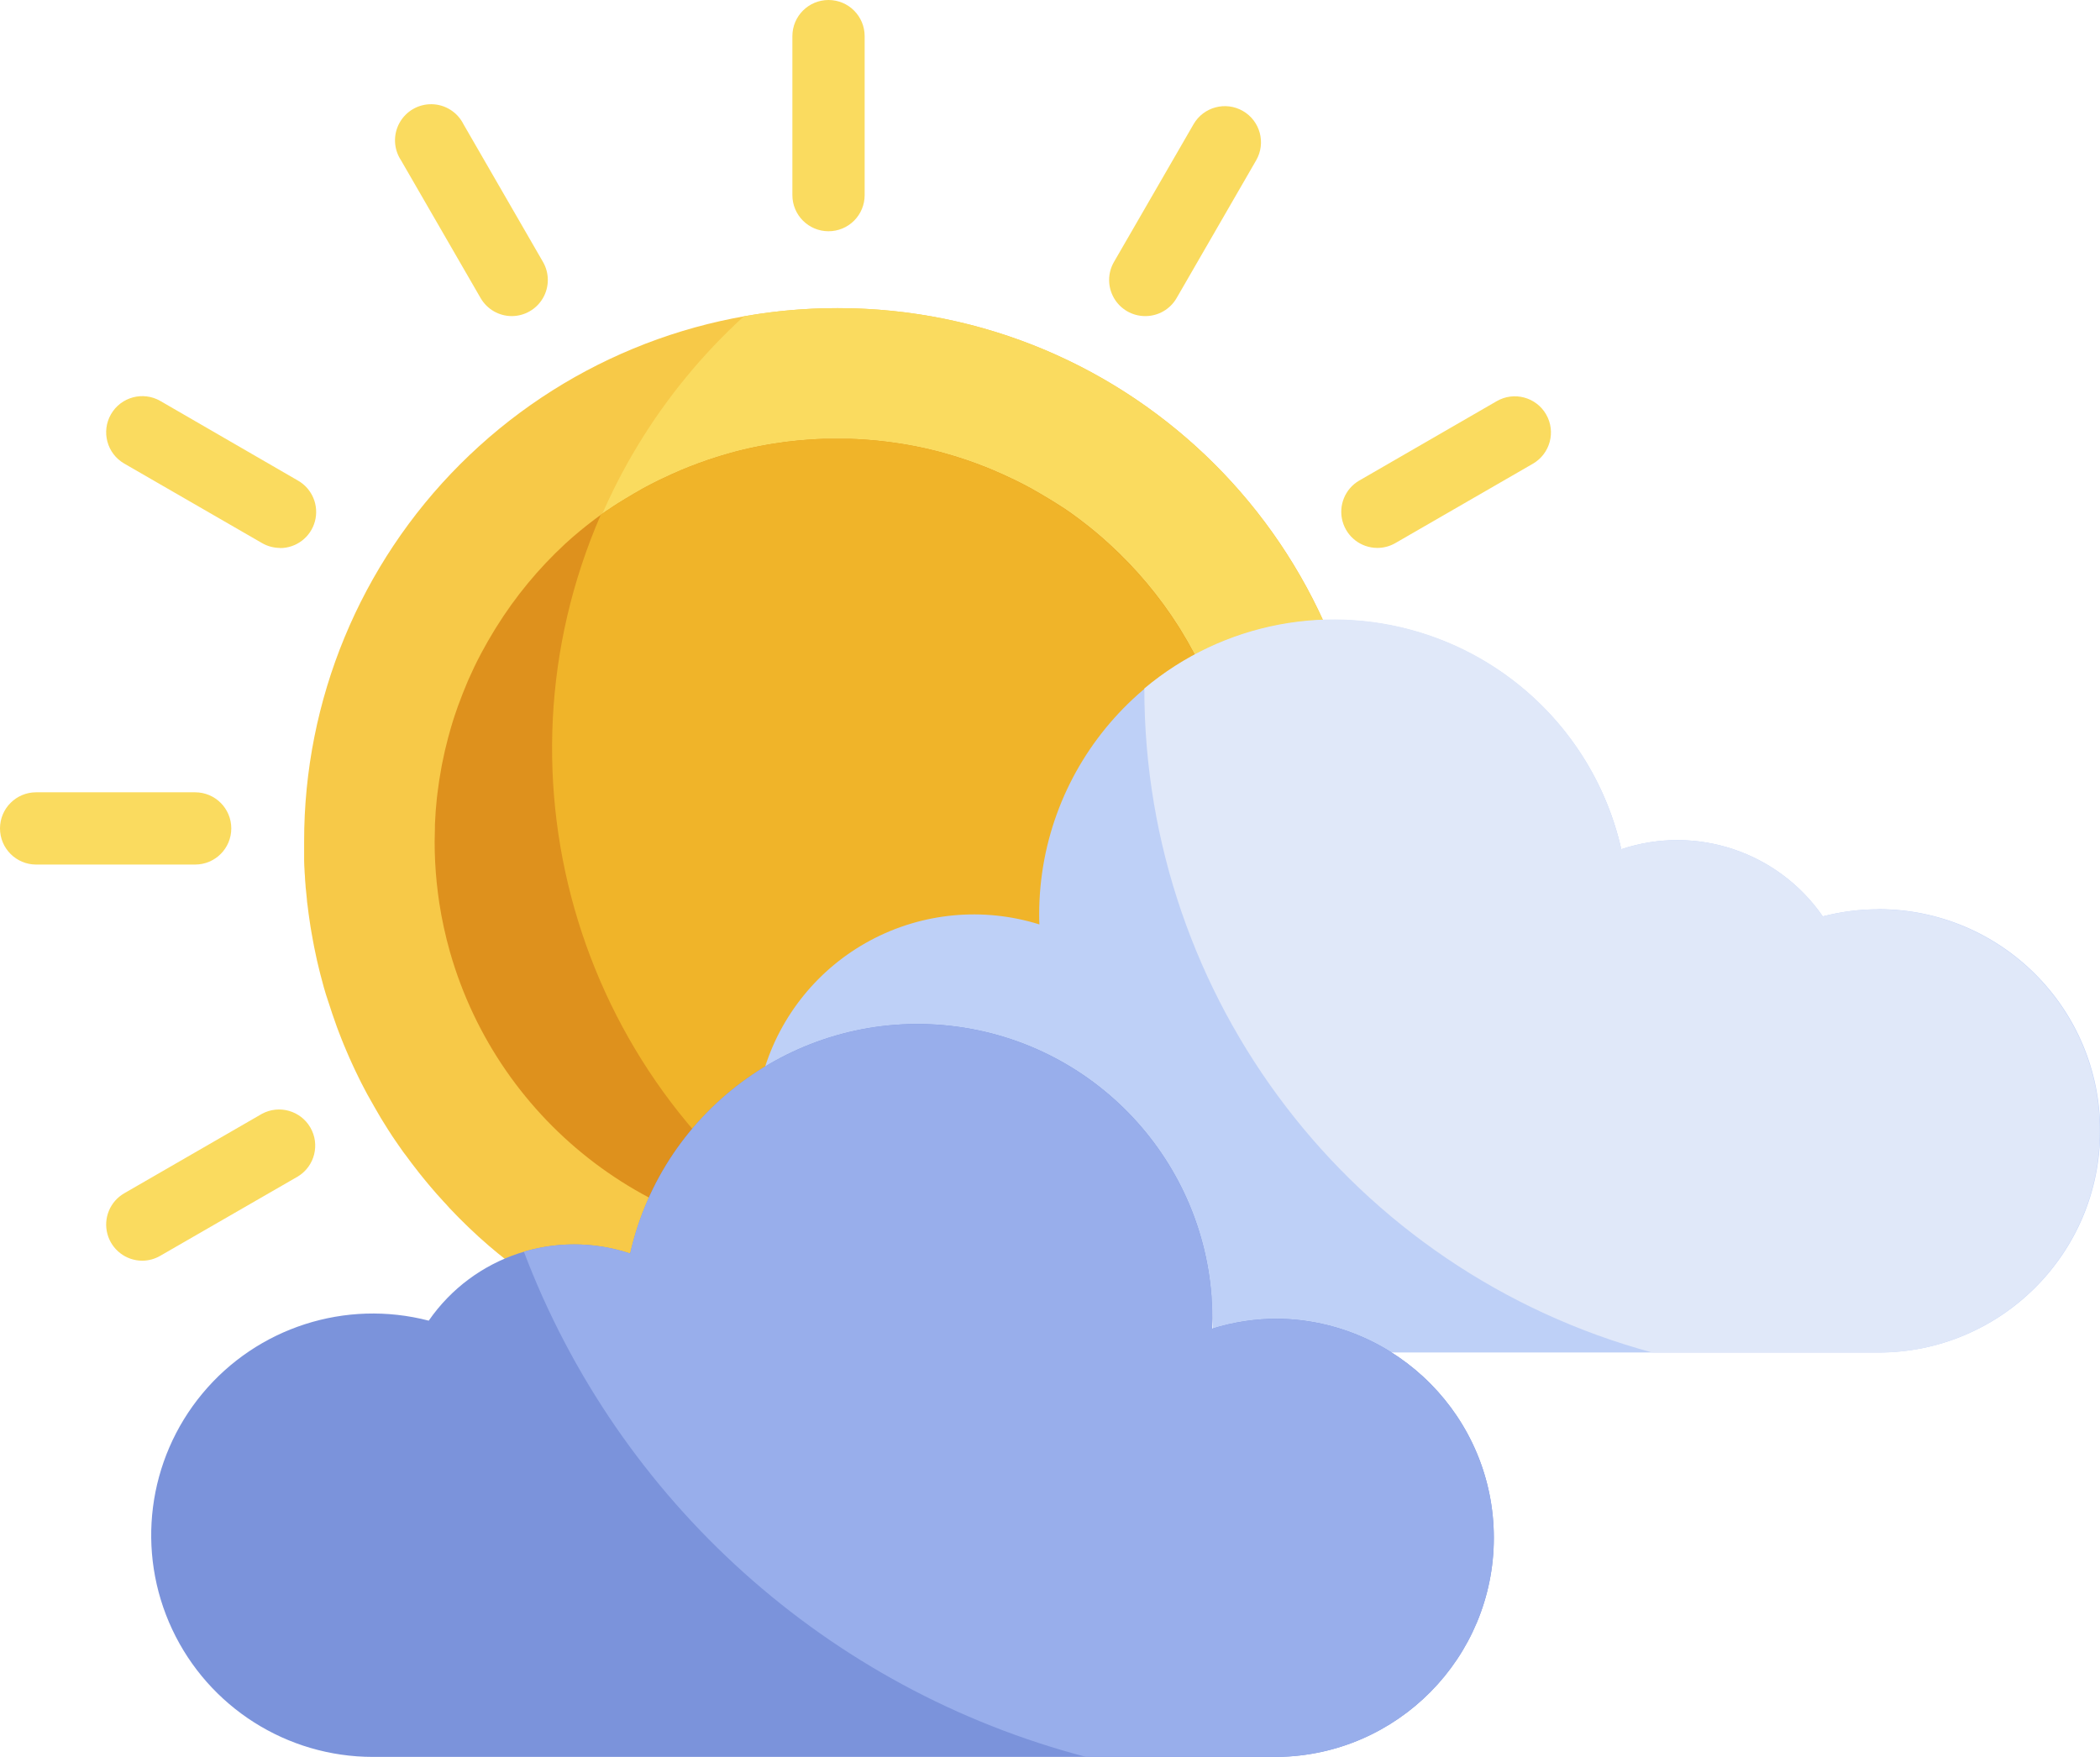
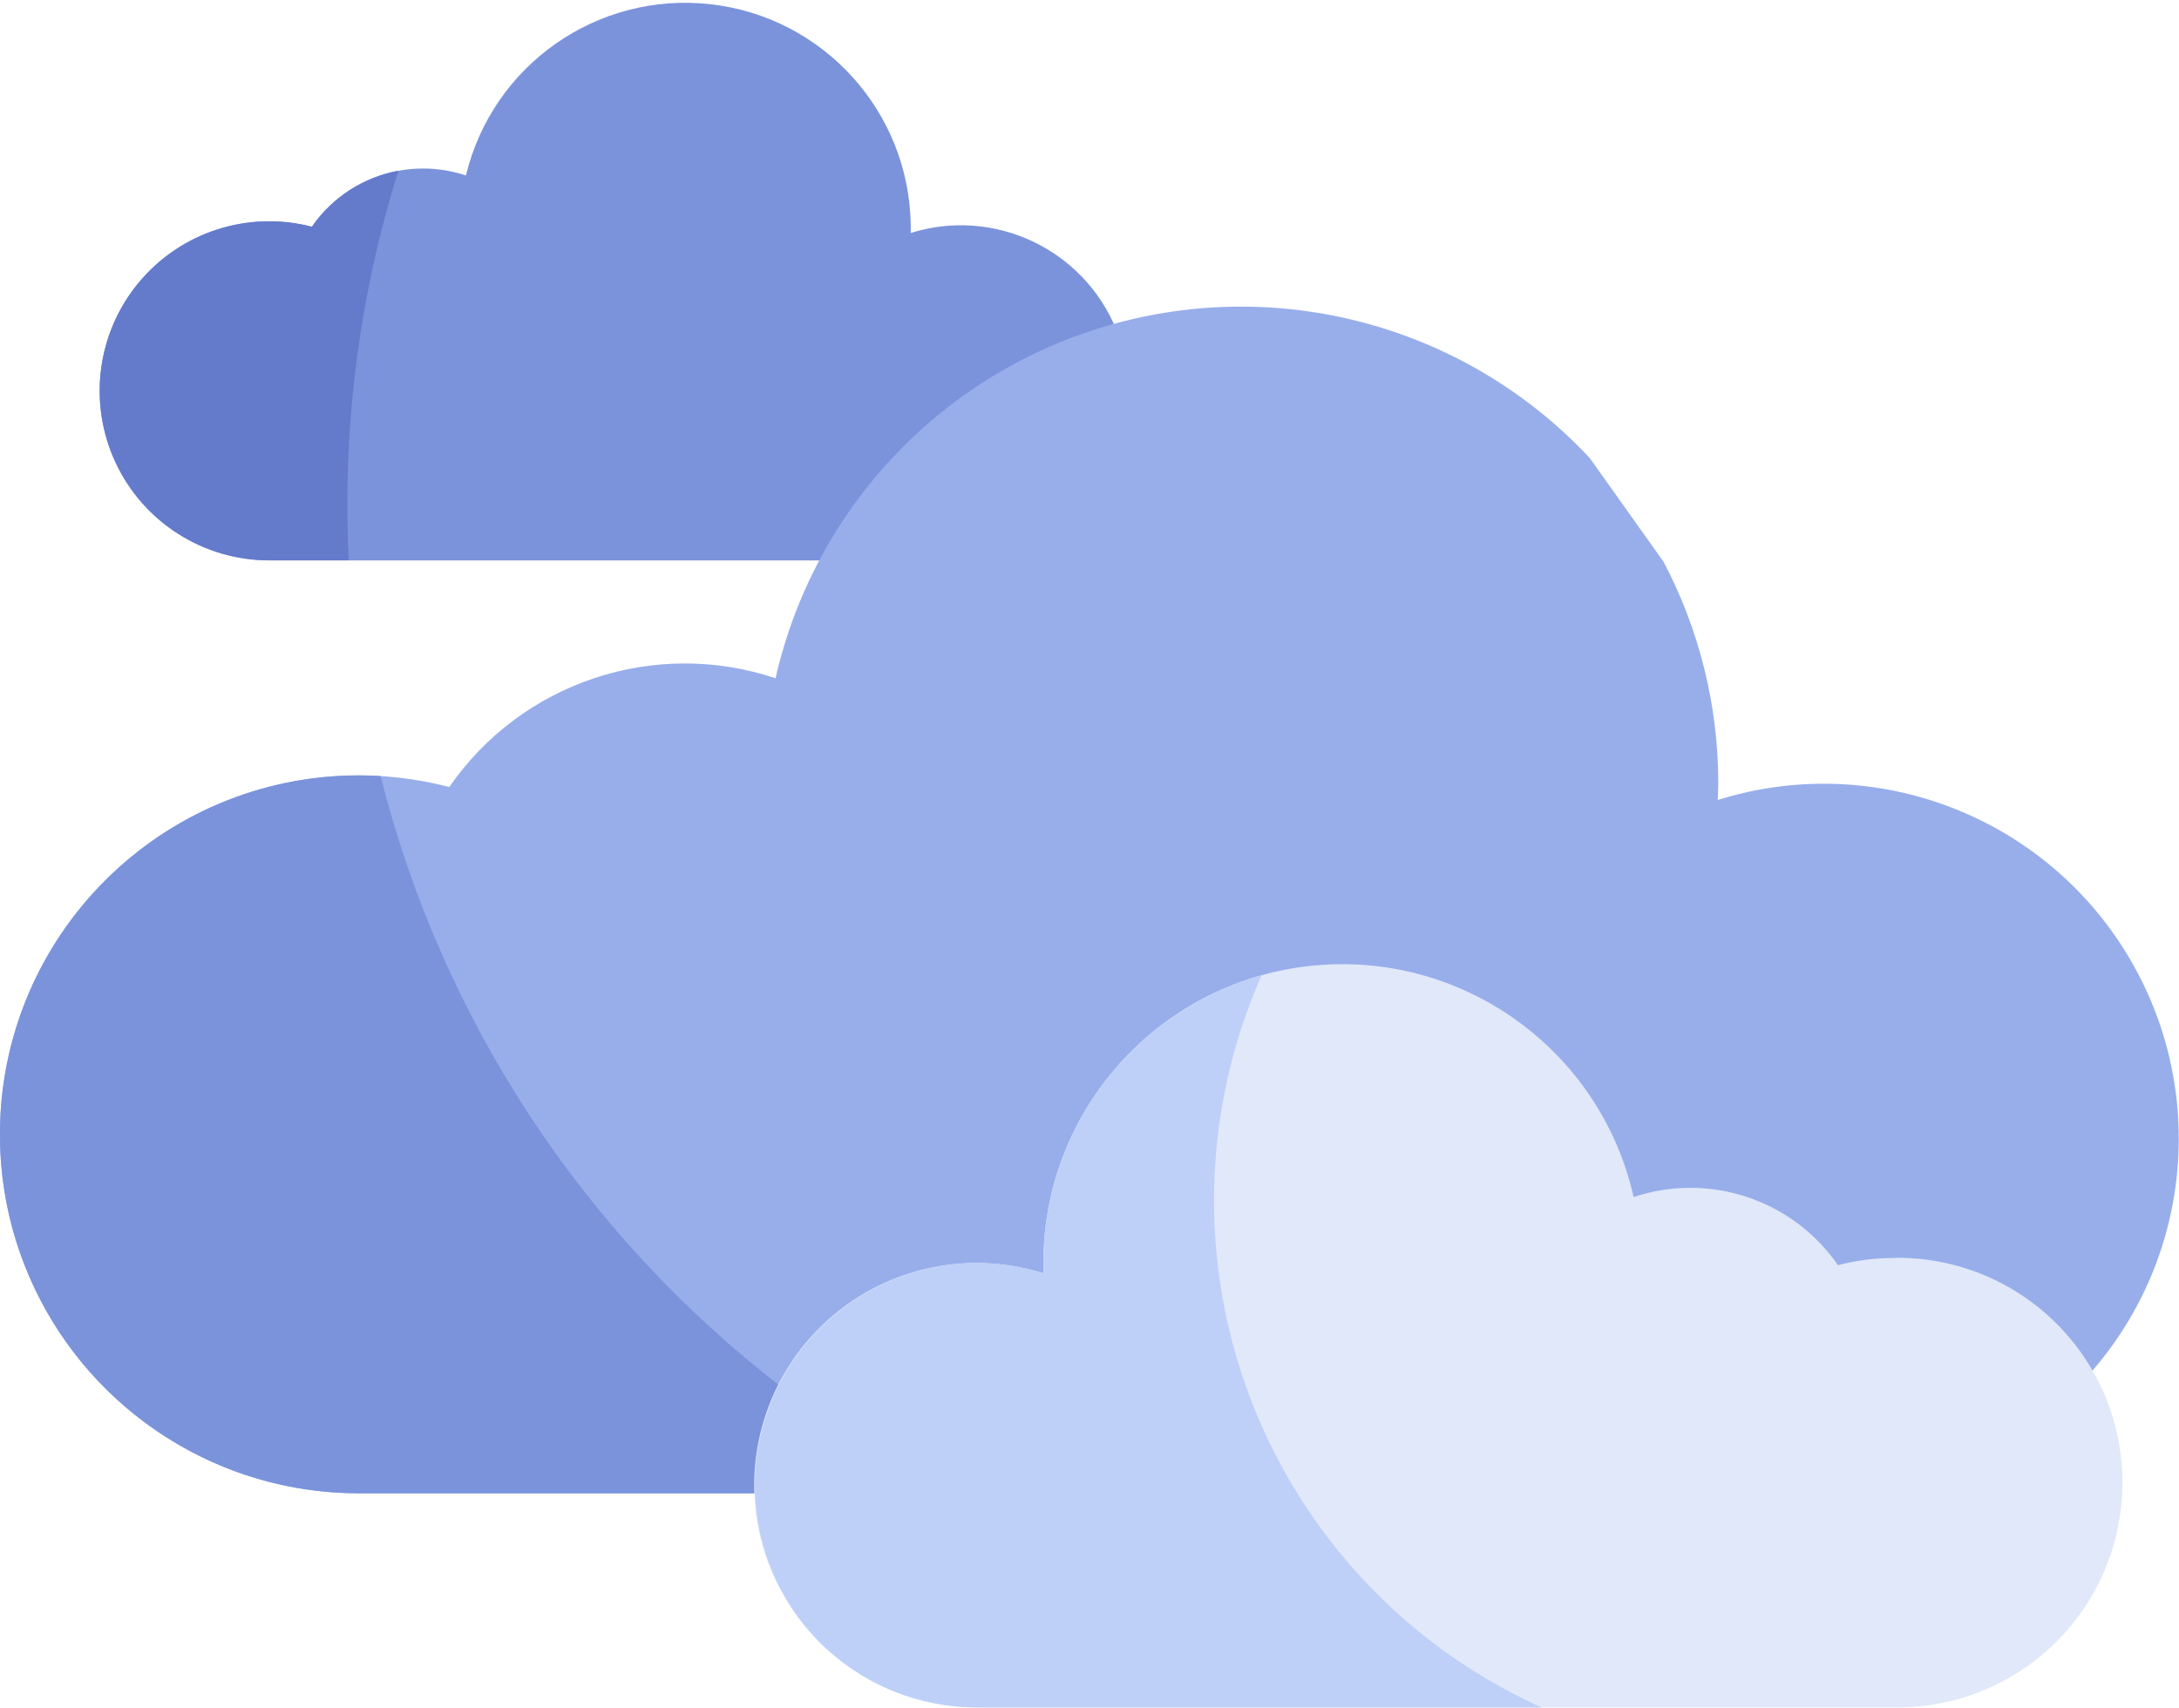
- <svg xmlns="http://www.w3.org/2000/svg" id="Layer_1" data-name="Layer 1" viewBox="0 0 512 428.42">
+ <svg xmlns="http://www.w3.org/2000/svg" id="Layer_1" data-name="Layer 1" viewBox="0 0 512 401.28">
  <defs>
-     <style>.cls-1{fill:#fadb5f;}.cls-2{fill:#f7c948;}.cls-3{fill:#de911d;}.cls-4{fill:#f0b429;}.cls-5{fill:#bed0f7;}.cls-6{fill:#7b93db;}.cls-7{fill:#98aeeb;}.cls-8{fill:#e0e8f9;}</style>
+     <style>.cls-1{fill:#7b93db;}.cls-2{fill:#98aeeb;}.cls-3{fill:#647acb;}.cls-4{fill:#e0e8f9;}.cls-5{fill:#bed0f7;}</style>
  </defs>
-   <path class="cls-1" d="M202,98.18a8.81,8.81,0,0,1-8.81-8.81V50.6a8.81,8.81,0,1,1,17.62,0V89.37A8.8,8.8,0,0,1,202,98.18Z" transform="translate(0 -41.79)" />
-   <path class="cls-1" d="M124.8,118.87a8.79,8.79,0,0,1-7.63-4.41L97.78,80.89A8.81,8.81,0,1,1,113,72.08l19.38,33.57a8.81,8.81,0,0,1-7.62,13.22Z" transform="translate(0 -41.79)" />
-   <path class="cls-1" d="M68.26,175.4a8.76,8.76,0,0,1-4.39-1.19L30.29,154.83a8.81,8.81,0,0,1,8.81-15.26L72.68,159a8.81,8.81,0,0,1-4.42,16.44Z" transform="translate(0 -41.79)" />
-   <path class="cls-1" d="M47.58,252.61H8.81a8.81,8.81,0,0,1,0-17.62H47.58a8.81,8.81,0,0,1,0,17.62Z" transform="translate(0 -41.79)" />
-   <path class="cls-1" d="M34.7,349.21a8.81,8.81,0,0,1-4.41-16.44l33.58-19.38a8.81,8.81,0,0,1,8.81,15.25L39.1,348A8.78,8.78,0,0,1,34.7,349.21Z" transform="translate(0 -41.79)" />
-   <path class="cls-1" d="M335.76,175.4A8.81,8.81,0,0,1,331.35,159l33.57-19.39a8.81,8.81,0,1,1,8.81,15.26l-33.58,19.38A8.76,8.76,0,0,1,335.76,175.4Z" transform="translate(0 -41.79)" />
-   <path class="cls-1" d="M279.22,118.87a8.8,8.8,0,0,1-7.62-13.21L291,72.08a8.81,8.81,0,1,1,15.26,8.81l-19.39,33.58A8.8,8.8,0,0,1,279.22,118.87Z" transform="translate(0 -41.79)" />
-   <path class="cls-2" d="M297.29,337.82c.48-.49,1-1,1.43-1.49l.9-.95,1.33-1.46.9-1c.43-.48.85-1,1.27-1.46l.89-1.05,1.22-1.48.87-1.08,1.19-1.53c.27-.36.55-.71.82-1.08.41-.53.8-1.07,1.19-1.6l.76-1.05c.42-.58.83-1.18,1.24-1.77l.65-.93q.8-1.17,1.56-2.37l.25-.38q.89-1.38,1.74-2.79c.18-.29.35-.58.52-.87.39-.66.78-1.31,1.16-2l.62-1.11c.33-.59.66-1.18,1-1.78.22-.4.43-.81.65-1.22l.88-1.71.64-1.28c.28-.57.55-1.14.82-1.71l.62-1.31c.26-.57.52-1.15.77-1.72s.39-.89.59-1.33.49-1.17.73-1.76.37-.88.54-1.33c.25-.6.48-1.21.71-1.82.17-.43.34-.86.5-1.3.24-.64.46-1.29.69-2l.43-1.2c.26-.76.5-1.53.75-2.29.09-.3.2-.6.29-.9.33-1.07.65-2.14,1-3.22.07-.25.13-.5.2-.74.23-.84.46-1.68.68-2.52.1-.4.19-.81.29-1.21.17-.7.34-1.39.5-2.09.1-.45.2-.9.29-1.36.15-.65.29-1.31.42-2,.1-.47.18-.95.27-1.43.12-.64.24-1.29.35-1.93s.17-1,.25-1.47.2-1.29.29-1.94c.08-.49.15-1,.21-1.48s.17-1.3.25-2c.06-.49.12-1,.17-1.48.07-.66.13-1.34.19-2,.05-.48.09-1,.13-1.45.06-.7.1-1.4.15-2.11,0-.45.06-.91.08-1.37.05-.78.07-1.56.1-2.34,0-.39,0-.77.05-1.16,0-1.18,0-2.35,0-3.53A130.05,130.05,0,0,0,204.21,116.93h0A129.91,129.91,0,0,0,74.15,247c0,1.18,0,2.35,0,3.52,0,.39,0,.78,0,1.17,0,.78.06,1.56.1,2.34,0,.46.06.92.09,1.37,0,.71.09,1.41.14,2.11,0,.49.09,1,.13,1.45.06.67.12,1.34.2,2,0,.5.11,1,.16,1.48.08.66.16,1.31.25,2l.21,1.48c.09.65.19,1.3.29,1.94s.16,1,.25,1.46c.11.65.23,1.3.35,1.94l.27,1.43c.13.66.28,1.32.42,2,.1.45.19.91.29,1.36.16.7.33,1.39.5,2.09l.3,1.21c.21.84.44,1.68.67,2.51.07.25.13.5.2.75.31,1.08.63,2.15,1,3.22l.3.9c.24.76.49,1.53.75,2.29.13.4.28.8.42,1.2.23.65.46,1.3.7,2,.16.44.33.87.49,1.3.23.61.47,1.22.71,1.82l.54,1.33c.24.59.49,1.17.74,1.75s.39.89.58,1.34l.78,1.72c.2.43.4.87.61,1.31s.55,1.14.83,1.71l.63,1.28c.29.57.59,1.14.89,1.71.21.41.43.82.65,1.22.32.6.65,1.18,1,1.77l.63,1.12c.38.66.76,1.32,1.16,2l.51.88q.86,1.41,1.74,2.79l.25.38c.52.8,1,1.59,1.57,2.37l.64.93,1.24,1.77.76,1c.4.54.79,1.08,1.19,1.61l.83,1.08,1.19,1.53c.28.36.58.72.87,1.08s.8,1,1.21,1.47l.9,1.06,1.26,1.46.91,1c.44.49.88,1,1.33,1.45.3.32.59.65.89,1,.48.51,1,1,1.44,1.49l.85.87c.54.55,1.09,1.08,1.64,1.62l.7.68c.78.75,1.58,1.5,2.38,2.23h0c.83.74,1.66,1.48,2.5,2.21l.06.05,0,0A129.83,129.83,0,0,0,138,359l.09.07.5.28q1.31.76,2.64,1.5c.23.13.46.27.7.39q1.66.92,3.36,1.77l.79.4c.89.44,1.79.88,2.69,1.3l1,.49c.95.44,1.91.87,2.88,1.28l.65.29q1.75.74,3.54,1.44l.89.34c.93.35,1.85.7,2.78,1l1.09.38c1,.36,2.07.7,3.12,1l.57.18c1.23.38,2.46.75,3.71,1.09.32.1.66.18,1,.27.95.26,1.91.51,2.87.74l1.13.28c1.12.27,2.24.52,3.37.76l.46.09c1.27.27,2.55.5,3.84.73l1.07.18,2.94.45,1.16.16c1.23.16,2.46.31,3.69.44l.26,0c1.32.14,2.65.25,4,.34l1.14.07c1,.07,2,.12,3,.16l1.18,0c1.35,0,2.69.07,4,.07h0c1.36,0,2.71,0,4.05-.07l1.18,0c1,0,2-.09,3-.16l1.14-.07c1.33-.09,2.66-.2,4-.34l.26,0c1.23-.13,2.46-.28,3.69-.44l1.16-.16,2.94-.45,1.07-.18c1.29-.22,2.57-.46,3.85-.73l.45-.09c1.13-.24,2.26-.49,3.38-.76l1.13-.27c1-.24,1.91-.49,2.86-.75l1-.26c1.24-.35,2.48-.72,3.7-1.1l.57-.18c1-.34,2.09-.68,3.12-1l1.09-.38c.93-.33,1.86-.68,2.78-1l.89-.34c1.19-.46,2.37-.94,3.55-1.44l.65-.28c1-.42,1.92-.85,2.87-1.29l1-.48c.9-.43,1.8-.86,2.69-1.31l.8-.4c1.12-.57,2.24-1.16,3.35-1.76l.71-.4,2.64-1.5.49-.28.09-.06a130.67,130.67,0,0,0,18.74-13.47h0l.06-.06c.84-.73,1.68-1.46,2.5-2.21h0c.8-.73,1.6-1.48,2.39-2.23l.69-.68q.84-.8,1.65-1.62C296.73,338.4,297,338.11,297.29,337.82Z" transform="translate(0 -41.79)" />
-   <path class="cls-1" d="M282,142.77a129.48,129.48,0,0,0-77.82-25.84h0a130.07,130.07,0,0,0-22.82,2,142.76,142.76,0,0,0,76,246.74l1.14-.51,1.05-.49c.9-.42,1.79-.86,2.68-1.3l.8-.4c1.13-.57,2.25-1.16,3.36-1.76l.7-.4q1.33-.74,2.64-1.5l.5-.28.08-.07a129.28,129.28,0,0,0,18.74-13.46l0,0a.18.18,0,0,0,.07-.05c.84-.73,1.67-1.47,2.5-2.21h0c.81-.73,1.61-1.48,2.39-2.23l.7-.68c.55-.54,1.1-1.07,1.64-1.62l.85-.87c.48-.49,1-1,1.44-1.49.3-.31.59-.64.89-1,.45-.48.89-1,1.33-1.45l.91-1,1.26-1.46.9-1.06c.41-.48.81-1,1.21-1.47l.87-1.08,1.19-1.53.83-1.08c.4-.53.79-1.07,1.19-1.61l.76-1,1.24-1.77.64-.93c.53-.78,1.05-1.57,1.57-2.37l.25-.38q.89-1.38,1.74-2.79l.51-.88c.39-.65.78-1.31,1.16-2l.63-1.12c.32-.58.65-1.17,1-1.77.22-.4.44-.81.65-1.22.3-.57.6-1.14.89-1.71l.63-1.28c.28-.57.56-1.14.83-1.71s.41-.87.61-1.31l.78-1.72c.19-.45.39-.89.58-1.34s.49-1.16.74-1.75l.54-1.33c.24-.6.48-1.21.71-1.82.16-.43.33-.86.49-1.3.24-.65.47-1.3.7-2l.42-1.2c.26-.76.51-1.53.75-2.29l.3-.9c.33-1.07.65-2.14,1-3.22l.21-.75c.23-.83.46-1.67.67-2.51l.3-1.21c.17-.7.34-1.39.49-2.09.11-.45.2-.91.3-1.36.14-.65.28-1.31.41-2,.1-.48.19-.95.28-1.43.12-.64.24-1.29.35-1.94l.24-1.46c.11-.64.21-1.29.3-1.94l.21-1.48.24-2c.06-.49.12-1,.17-1.48.07-.66.14-1.34.2-2,0-.48.09-1,.13-1.45,0-.7.1-1.4.14-2.11,0-.45.07-.91.09-1.37,0-.78.07-1.56.1-2.34,0-.39,0-.77,0-1.16,0-1.18,0-2.35,0-3.53A129.73,129.73,0,0,0,282,142.77Z" transform="translate(0 -41.79)" />
-   <path class="cls-3" d="M302.38,243.62l0-.84q-.15-3.36-.51-6.66l-.09-.81c-.26-2.2-.6-4.37-1-6.52l-.15-.78q-.63-3.22-1.47-6.36c-.06-.25-.13-.5-.2-.76q-.85-3.13-1.92-6.18l-.26-.72c-.72-2-1.51-4-2.36-6-.09-.23-.2-.46-.3-.69-.86-2-1.79-3.88-2.77-5.77-.12-.22-.24-.44-.35-.66-1-1.88-2.06-3.71-3.17-5.52-.14-.21-.27-.43-.4-.64a98.85,98.85,0,0,0-17-20.28h0a.23.23,0,0,0-.07-.07l-.8-.71-.91-.81-.84-.72-.9-.76-.87-.71-.91-.73-.9-.7-.91-.7-.92-.68-.92-.68-.94-.66-.94-.65-1-.64-1-.64-1-.62-1-.61-1-.6-1-.59-1-.57-1-.58-1-.54-1.06-.56-1-.51-1.11-.55-1-.47-1.2-.56-.9-.42c-.5-.23-1-.45-1.52-.66l-.6-.27c-.71-.3-1.42-.58-2.13-.87l-.83-.31-1.35-.52-.93-.33-1.27-.45-1-.33-1.24-.4-1-.31c-.41-.12-.82-.25-1.23-.36l-1-.29-1.23-.34-1.07-.27-1.23-.3-1.07-.25-1.25-.27-1.08-.22-1.26-.24-1.09-.2-1.28-.21-1.08-.16-1.31-.19-1.07-.14-1.34-.15-1.07-.12-1.37-.12-1-.08-1.45-.1-1-.06-1.62-.06-.83,0c-.82,0-1.63,0-2.45,0h0c-.82,0-1.63,0-2.45,0l-.83,0-1.61.06-1,.06-1.45.1-1,.08-1.37.12-1.07.12-1.34.15-1.07.14-1.31.19-1.08.16-1.28.21-1.09.2-1.26.24-1.08.22-1.25.27-1.07.25-1.23.3-1.06.27-1.23.34-1,.29-1.23.36-1,.31-1.23.4-1,.33-1.26.45-.94.33-1.35.52-.83.31c-.71.29-1.42.57-2.13.87l-.6.27c-.51.21-1,.43-1.52.66l-.9.42-1.2.56-1,.47-1.11.55-1,.51-1.06.56-1,.54-1,.58-1,.57-1,.59-1,.6-1,.61-1,.62-1,.64-.94.64-1,.65-.93.66-.93.68-.92.68-.91.7-.9.7-.91.73-.87.71-.9.76-.85.72-.9.81-.8.71a.23.23,0,0,0-.07.07h0A98.85,98.85,0,0,0,121,194.73l-.4.64c-1.11,1.81-2.17,3.64-3.17,5.52l-.35.66c-1,1.89-1.91,3.81-2.78,5.77l-.3.69c-.85,2-1.63,4-2.36,6l-.25.72q-1.07,3-1.92,6.18l-.21.76q-.84,3.14-1.47,6.36l-.15.78q-.6,3.22-1,6.52c0,.27-.07.54-.1.81q-.36,3.3-.5,6.66l0,.83c0,1.13-.07,2.25-.07,3.38a98.29,98.29,0,0,0,.51,10.05c.17,1.65.38,3.28.62,4.91a99.54,99.54,0,0,0,2.6,11.93,98.27,98.27,0,0,0,94.5,71.34h0a98.26,98.26,0,0,0,94.5-71.34,95.81,95.81,0,0,0,2.6-11.93c.25-1.62.45-3.26.62-4.91a98.29,98.29,0,0,0,.51-10.05C302.44,245.86,302.42,244.74,302.38,243.62Z" transform="translate(0 -41.79)" />
-   <path class="cls-4" d="M302.35,242.78q-.15-3.36-.51-6.66l-.09-.81c-.26-2.2-.6-4.37-1-6.52l-.15-.78q-.63-3.22-1.47-6.36c-.06-.25-.13-.5-.2-.75-.57-2.09-1.21-4.16-1.92-6.19l-.26-.72c-.72-2-1.51-4-2.36-6-.09-.23-.2-.46-.3-.69-.86-2-1.79-3.88-2.77-5.77-.12-.22-.24-.44-.35-.66q-1.5-2.8-3.17-5.52c-.14-.21-.27-.42-.4-.64a99.12,99.12,0,0,0-17-20.28h0l-.07-.07-.8-.71-.91-.81-.84-.72-.9-.76-.87-.71-.91-.73-.9-.69-.91-.71-.92-.68-.92-.67-.94-.67-.94-.65-1-.64-1-.64-1-.62-1-.61-1-.59-1-.6-1-.57-1-.58-1-.54-1.06-.56-1-.51-1.11-.55-1-.47-1.2-.56-.9-.42c-.5-.23-1-.44-1.52-.66l-.6-.27-2.13-.87-.83-.31-1.35-.52-.93-.33-1.27-.45-1-.32-1.24-.41-1-.31-1.23-.36-1-.29-1.23-.34-1.07-.27-1.23-.3-1.07-.25-1.25-.27-1.08-.22-1.26-.24-1.09-.19-1.28-.22-1.08-.16-1.31-.19-1.07-.14-1.34-.15-1.07-.12-1.37-.12-1-.08-1.45-.1-1-.06-1.62-.06-.83,0c-.82,0-1.63,0-2.45,0h0c-.82,0-1.63,0-2.45,0-.27,0-.55,0-.83,0l-1.61.06c-.33,0-.66.05-1,.06l-1.45.1-1,.08-1.37.12-1.07.12-1.34.15-1.07.14-1.31.19-1.08.16-1.28.22-1.09.19-1.26.24-1.08.22-1.25.27-1.07.25-1.23.3-1.06.27-1.23.34-1,.29-1.23.36-1,.31-1.23.41-1,.32-1.26.45-.94.33-1.35.52-.83.31c-.71.29-1.42.57-2.13.87l-.6.27c-.51.21-1,.43-1.52.66l-.9.42-1.2.56-1,.47-1.11.55-1,.51-1.06.56-1,.54-1,.58-1,.57c-.34.2-.68.39-1,.6s-.65.39-1,.59l-1,.61-1,.62-1,.64-.94.64-1,.65-.93.67-.21.15a142.85,142.85,0,0,0,54.82,177.84c.88,0,1.76.05,2.64.05h0A98,98,0,0,0,301.31,262c.25-1.62.46-3.26.62-4.91a98.29,98.29,0,0,0,.51-10.05c0-1.13,0-2.25-.06-3.37Z" transform="translate(0 -41.79)" />
-   <path class="cls-5" d="M458,263.52a53.9,53.9,0,0,0-13.59,1.73,43.11,43.11,0,0,0-49.12-16.38,71.86,71.86,0,0,0-141.93,15.9c0,.82,0,1.63.06,2.44a53.46,53.46,0,0,0-67.28,36,71.86,71.86,0,0,1,109.49,61.22c0,.82,0,1.63-.06,2.44a53.48,53.48,0,0,1,42.7,4.72H458a54.05,54.05,0,0,0,0-108.1Z" transform="translate(0 -41.79)" />
-   <path class="cls-6" d="M311.51,363.36a53.17,53.17,0,0,0-16,2.44c0-.81.07-1.62.07-2.44a71.86,71.86,0,0,0-141.94-15.9,43.11,43.11,0,0,0-49.11,16.37,54.06,54.06,0,1,0-13.6,106.38H311.51a53.43,53.43,0,0,0,0-106.85Z" transform="translate(0 -41.79)" />
-   <path class="cls-7" d="M311.51,363.36a53.17,53.17,0,0,0-16,2.44c0-.81.07-1.62.07-2.44a71.86,71.86,0,0,0-141.94-15.9,43.09,43.09,0,0,0-25.91-.44A201,201,0,0,0,264.8,470.21h46.71a53.43,53.43,0,0,0,0-106.85Z" transform="translate(0 -41.79)" />
-   <path class="cls-8" d="M458,263.52a53.9,53.9,0,0,0-13.59,1.73,43.11,43.11,0,0,0-49.12-16.38A71.84,71.84,0,0,0,279,209.68v.08A167.71,167.71,0,0,0,402.92,371.62h55a54.05,54.05,0,0,0,0-108.1Z" transform="translate(0 -41.79)" />
+   <path class="cls-1" d="M156,187.07h38.25a112.38,112.38,0,0,1,68-54.36A39.45,39.45,0,0,0,214,110.11c0-.59,0-1.19,0-1.79A53,53,0,0,0,109.48,96.6a31.8,31.8,0,0,0-36.2,12.07,39.84,39.84,0,1,0-10,78.4H127" transform="translate(0 -55.36)" />
+   <path class="cls-2" d="M373.54,163a112.15,112.15,0,0,0-191.31,51.76,67.25,67.25,0,0,0-76.66,25.56,84.36,84.36,0,1,0-21.21,166h93a52.22,52.22,0,0,1,67.84-49.47c0-.79-.06-1.59-.06-2.39a70.22,70.22,0,0,1,138.71-15.53,42.13,42.13,0,0,1,48,16,52.87,52.87,0,0,1,58.58,23.95,83.41,83.41,0,0,0-86.79-135.52c0-1.26.1-2.53.1-3.8a111.6,111.6,0,0,0-12.85-52.17" transform="translate(0 -55.36)" />
+   <path class="cls-1" d="M89.44,237.74c-1.68-.1-3.37-.16-5.08-.16a84.36,84.36,0,0,0,0,168.72h93a52,52,0,0,1,6.46-24.82A261.77,261.77,0,0,1,89.44,237.74Z" transform="translate(0 -55.36)" />
+   <path class="cls-3" d="M81.61,174a261.49,261.49,0,0,1,12-78.53,31.77,31.77,0,0,0-20.33,13.17,39.84,39.84,0,1,0-10,78.4H81.94C81.73,182.75,81.61,178.4,81.61,174Z" transform="translate(0 -55.36)" />
+   <path class="cls-4" d="M445.15,351a52.9,52.9,0,0,0-13.29,1.69,42.12,42.12,0,0,0-48-16,70.22,70.22,0,0,0-138.71,15.54c0,.8,0,1.6.06,2.39a52.22,52.22,0,1,0-15.63,102H445.15a52.83,52.83,0,1,0,0-105.65Z" transform="translate(0 -55.36)" />
+   <path class="cls-5" d="M285.26,337.52a130.26,130.26,0,0,1,11.18-52.94,70.26,70.26,0,0,0-51.29,67.63c0,.8,0,1.59.06,2.38a52.22,52.22,0,1,0-15.64,102.05H362.25A130.61,130.61,0,0,1,285.26,337.52Z" transform="translate(0 -55.36)" />
</svg>
